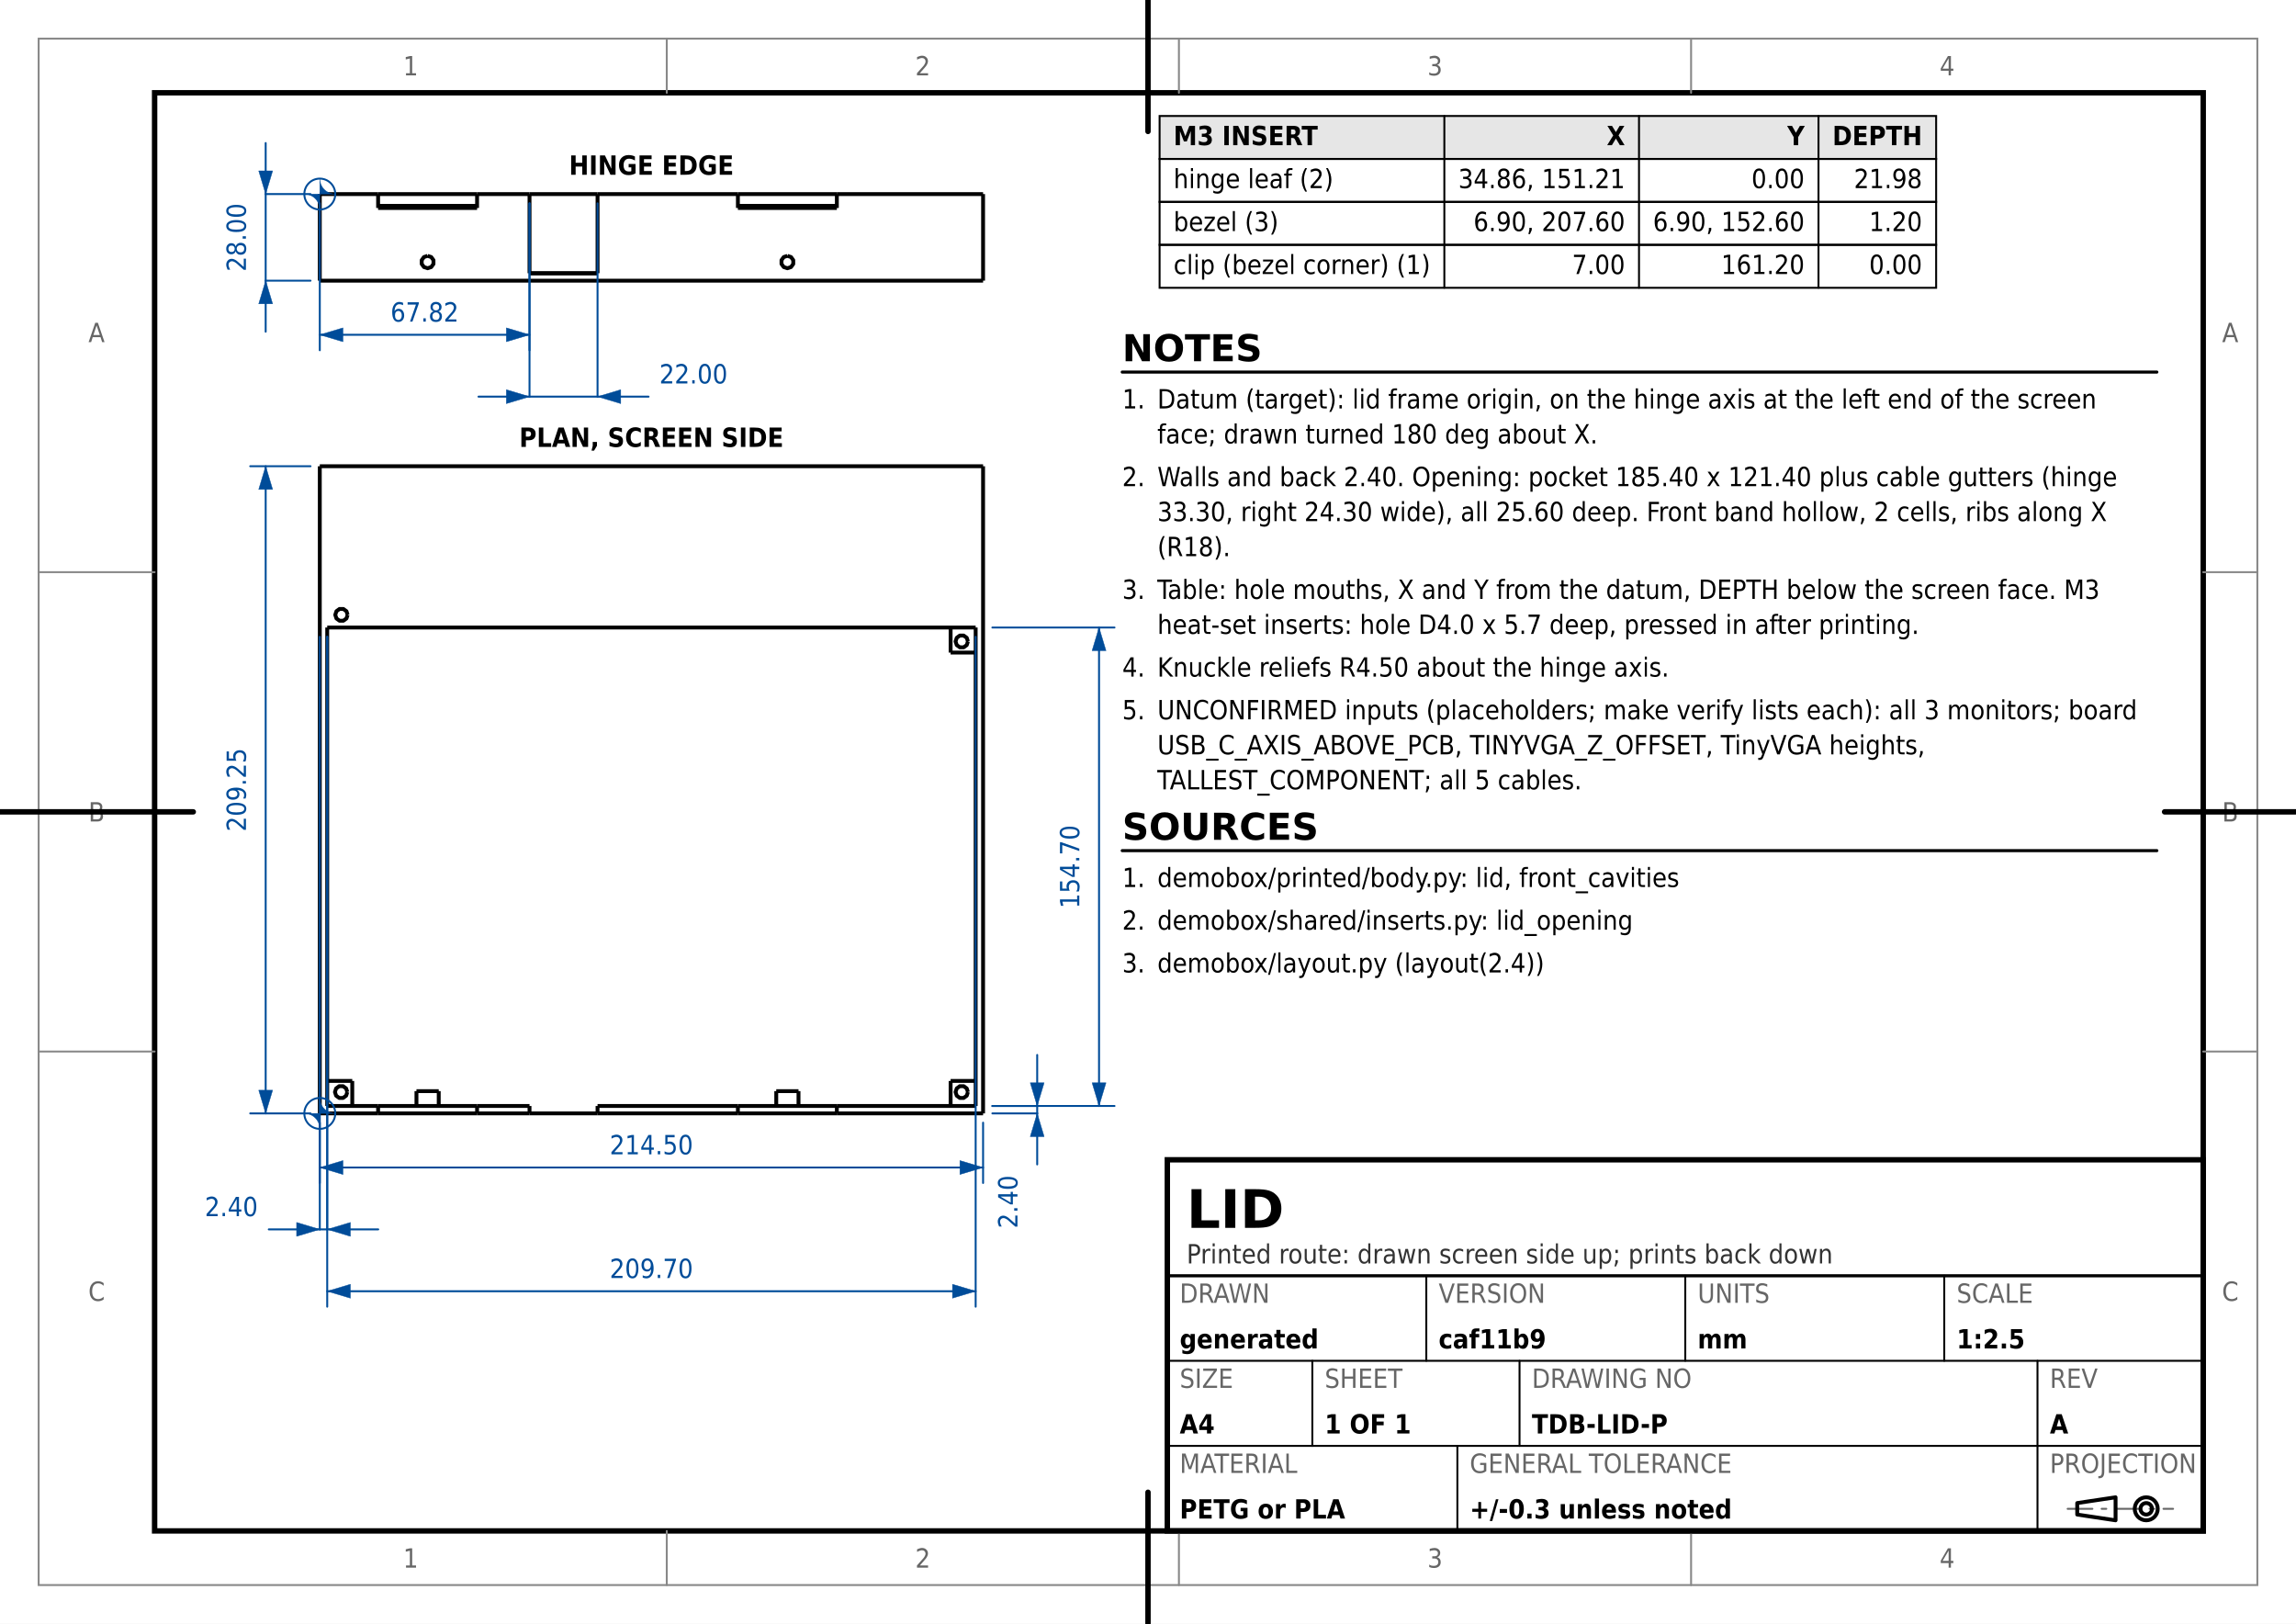
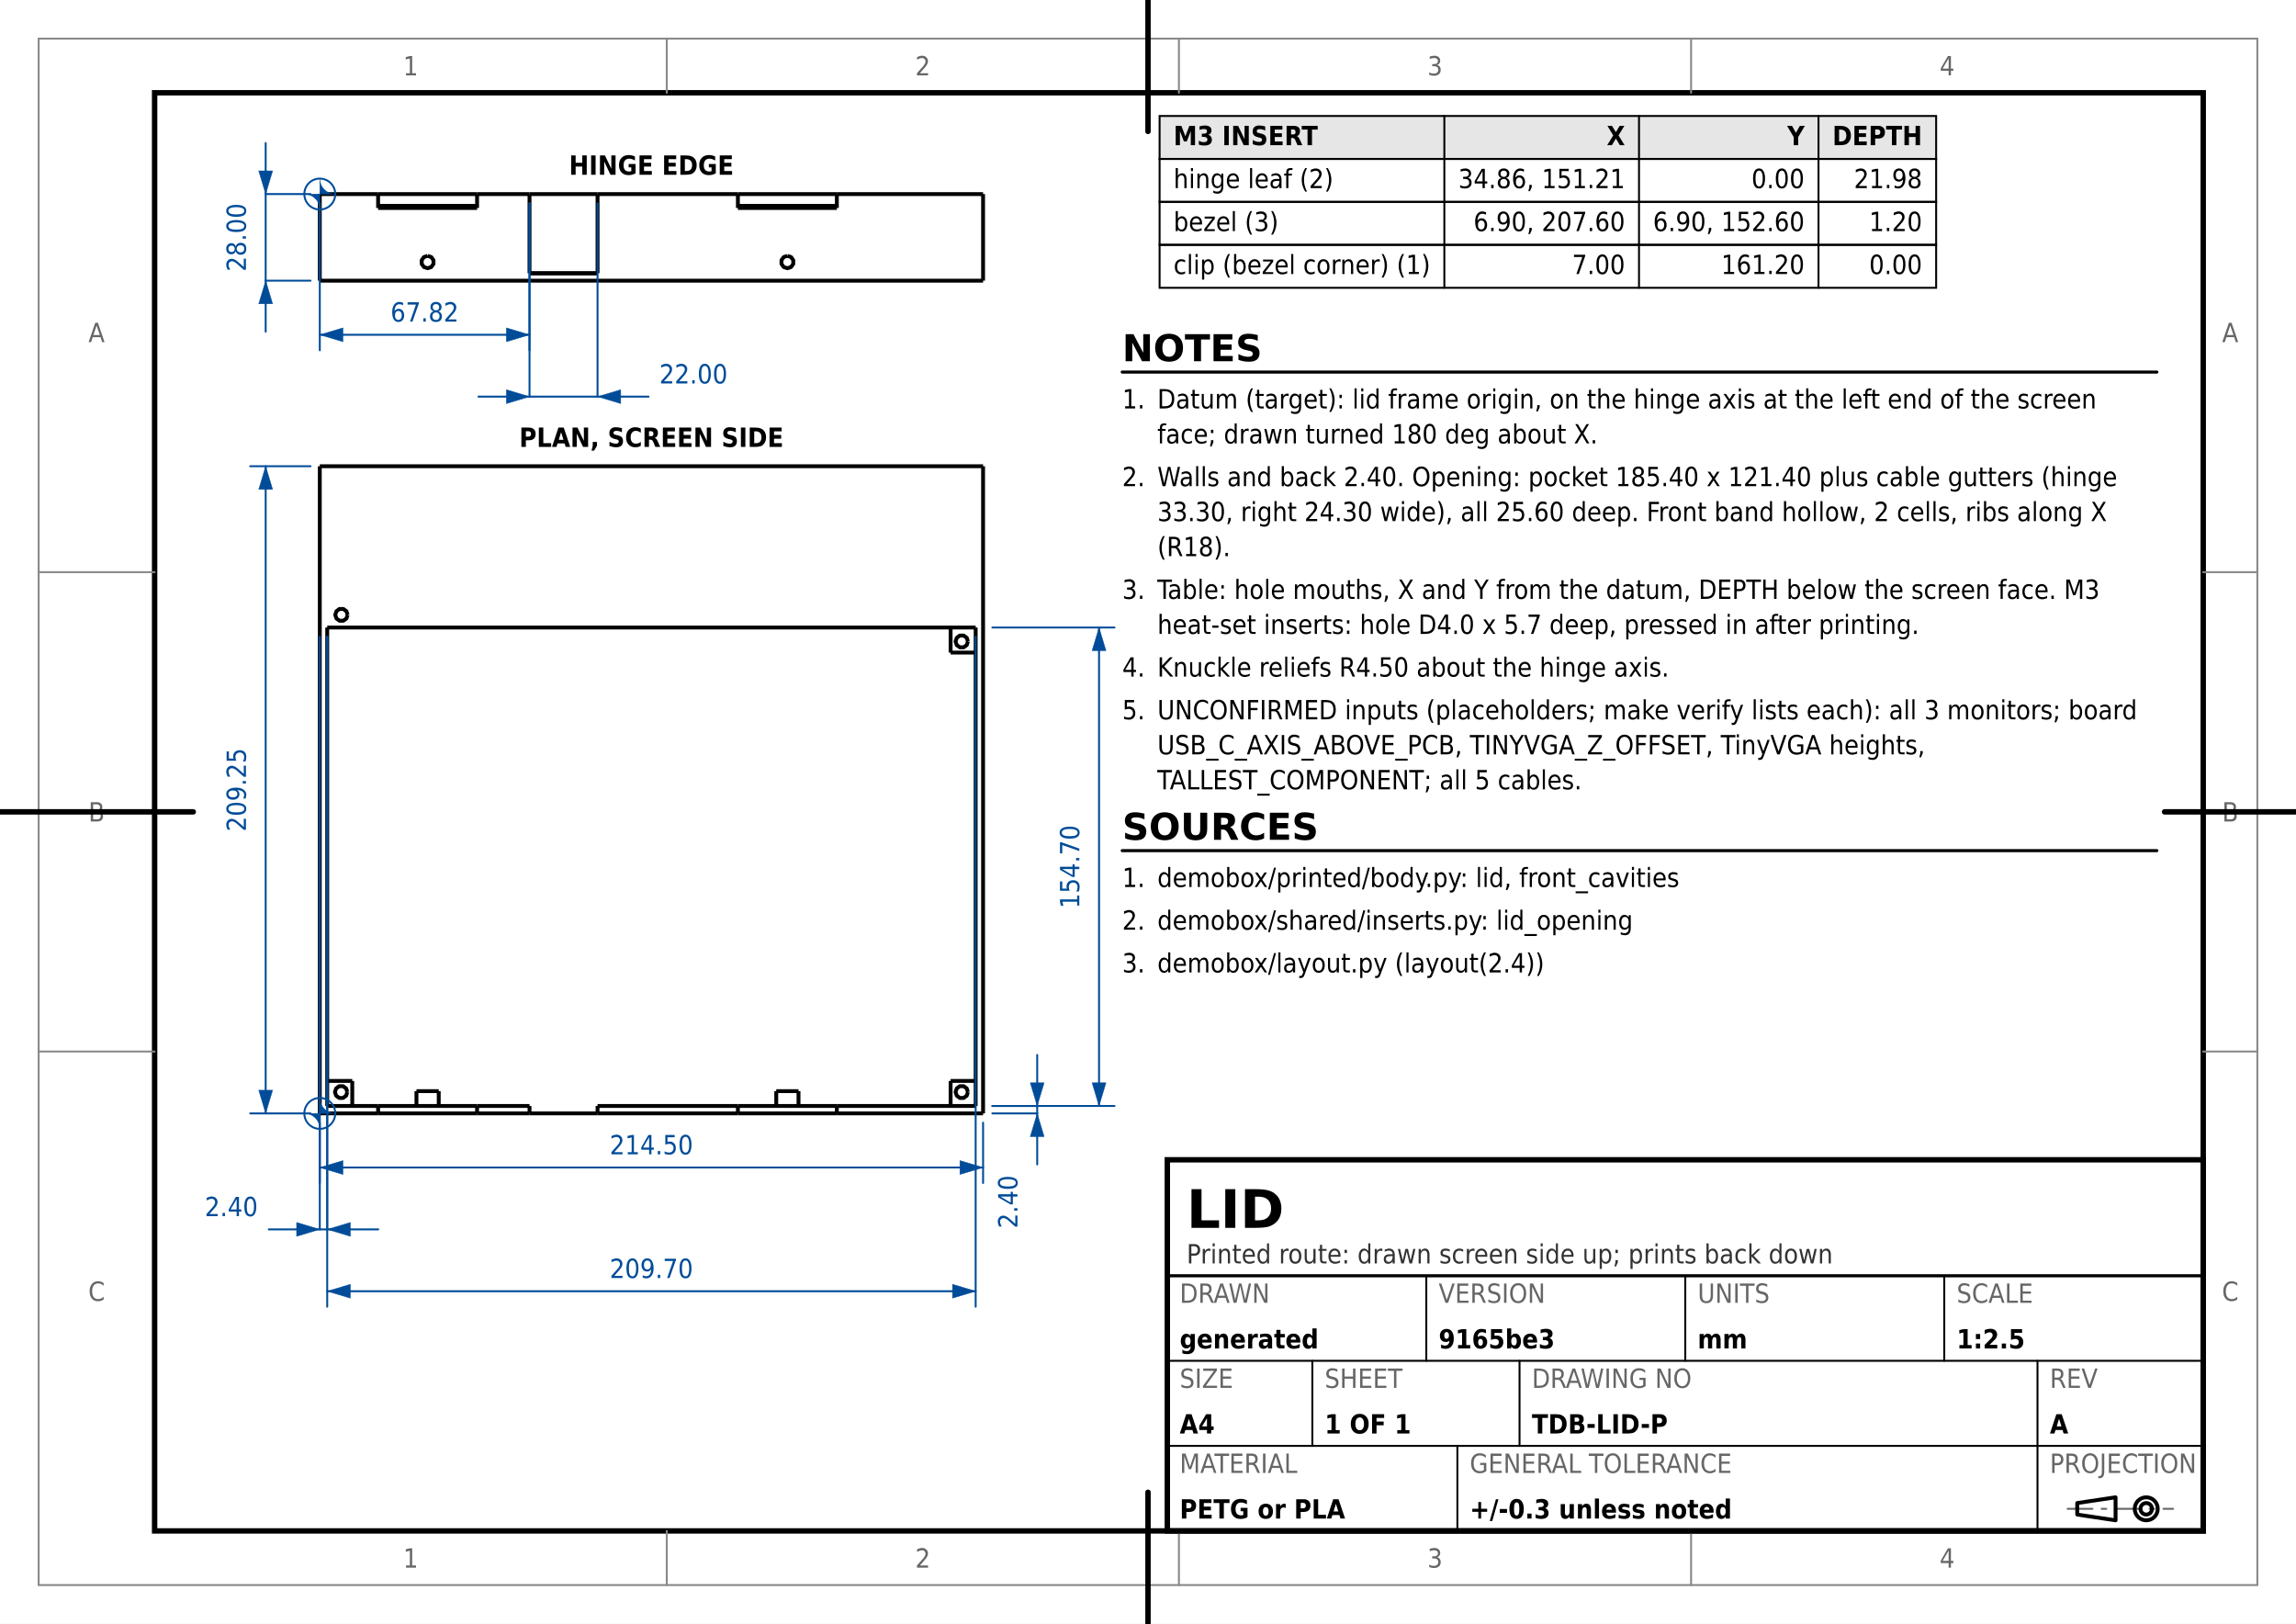
<svg xmlns="http://www.w3.org/2000/svg" version="1.1" width="297mm" height="210mm" viewBox="0 0 297 210">
  <rect width="100%" height="100%" fill="#ffffff" />
  <rect x="5" y="5" width="287" height="200" fill="none" stroke="#888888" stroke-width="0.25" />
  <rect x="20" y="12" width="265" height="186" fill="none" stroke="#000000" stroke-width="0.7" />
  <text x="53.125" y="202.75" font-family="DejaVu Sans Condensed, DejaVu Sans, Liberation Sans, sans-serif" font-size="3.429" fill="#666666" text-anchor="middle">1</text>
  <text x="53.125" y="9.75" font-family="DejaVu Sans Condensed, DejaVu Sans, Liberation Sans, sans-serif" font-size="3.429" fill="#666666" text-anchor="middle">1</text>
  <line x1="86.25" y1="205" x2="86.25" y2="198" stroke="#888888" stroke-width="0.25" stroke-linecap="round" />
  <line x1="86.25" y1="12" x2="86.25" y2="5" stroke="#888888" stroke-width="0.25" stroke-linecap="round" />
  <text x="119.375" y="202.75" font-family="DejaVu Sans Condensed, DejaVu Sans, Liberation Sans, sans-serif" font-size="3.429" fill="#666666" text-anchor="middle">2</text>
  <text x="119.375" y="9.75" font-family="DejaVu Sans Condensed, DejaVu Sans, Liberation Sans, sans-serif" font-size="3.429" fill="#666666" text-anchor="middle">2</text>
  <line x1="152.5" y1="205" x2="152.5" y2="198" stroke="#888888" stroke-width="0.25" stroke-linecap="round" />
  <line x1="152.5" y1="12" x2="152.5" y2="5" stroke="#888888" stroke-width="0.25" stroke-linecap="round" />
  <text x="185.625" y="202.75" font-family="DejaVu Sans Condensed, DejaVu Sans, Liberation Sans, sans-serif" font-size="3.429" fill="#666666" text-anchor="middle">3</text>
  <text x="185.625" y="9.75" font-family="DejaVu Sans Condensed, DejaVu Sans, Liberation Sans, sans-serif" font-size="3.429" fill="#666666" text-anchor="middle">3</text>
  <line x1="218.75" y1="205" x2="218.75" y2="198" stroke="#888888" stroke-width="0.25" stroke-linecap="round" />
  <line x1="218.75" y1="12" x2="218.75" y2="5" stroke="#888888" stroke-width="0.25" stroke-linecap="round" />
  <text x="251.875" y="202.75" font-family="DejaVu Sans Condensed, DejaVu Sans, Liberation Sans, sans-serif" font-size="3.429" fill="#666666" text-anchor="middle">4</text>
  <text x="251.875" y="9.75" font-family="DejaVu Sans Condensed, DejaVu Sans, Liberation Sans, sans-serif" font-size="3.429" fill="#666666" text-anchor="middle">4</text>
  <text x="12.5" y="168.25" font-family="DejaVu Sans Condensed, DejaVu Sans, Liberation Sans, sans-serif" font-size="3.429" fill="#666666" text-anchor="middle">C</text>
  <text x="288.5" y="168.25" font-family="DejaVu Sans Condensed, DejaVu Sans, Liberation Sans, sans-serif" font-size="3.429" fill="#666666" text-anchor="middle">C</text>
  <line x1="5" y1="136" x2="20" y2="136" stroke="#888888" stroke-width="0.25" stroke-linecap="round" />
  <line x1="285" y1="136" x2="292" y2="136" stroke="#888888" stroke-width="0.25" stroke-linecap="round" />
  <text x="12.5" y="106.25" font-family="DejaVu Sans Condensed, DejaVu Sans, Liberation Sans, sans-serif" font-size="3.429" fill="#666666" text-anchor="middle">B</text>
  <text x="288.5" y="106.25" font-family="DejaVu Sans Condensed, DejaVu Sans, Liberation Sans, sans-serif" font-size="3.429" fill="#666666" text-anchor="middle">B</text>
  <line x1="5" y1="74" x2="20" y2="74" stroke="#888888" stroke-width="0.25" stroke-linecap="round" />
  <line x1="285" y1="74" x2="292" y2="74" stroke="#888888" stroke-width="0.25" stroke-linecap="round" />
  <text x="12.5" y="44.25" font-family="DejaVu Sans Condensed, DejaVu Sans, Liberation Sans, sans-serif" font-size="3.429" fill="#666666" text-anchor="middle">A</text>
  <text x="288.5" y="44.25" font-family="DejaVu Sans Condensed, DejaVu Sans, Liberation Sans, sans-serif" font-size="3.429" fill="#666666" text-anchor="middle">A</text>
  <line x1="148.5" y1="210" x2="148.5" y2="193" stroke="#000000" stroke-width="0.7" stroke-linecap="round" />
  <line x1="148.5" y1="17" x2="148.5" y2="0" stroke="#000000" stroke-width="0.7" stroke-linecap="round" />
  <line x1="0" y1="105" x2="25" y2="105" stroke="#000000" stroke-width="0.7" stroke-linecap="round" />
  <line x1="280" y1="105" x2="297" y2="105" stroke="#000000" stroke-width="0.7" stroke-linecap="round" />
  <polyline points="41.367,25.1 41.367,36.3" fill="none" stroke="#000000" stroke-width="0.5" stroke-linejoin="round" />
  <polyline points="41.367,36.3 127.167,36.3" fill="none" stroke="#000000" stroke-width="0.5" stroke-linejoin="round" />
  <polyline points="41.367,25.1 48.911,25.1" fill="none" stroke="#000000" stroke-width="0.5" stroke-linejoin="round" />
  <polyline points="48.911,26.9 48.911,25.1" fill="none" stroke="#000000" stroke-width="0.5" stroke-linejoin="round" />
  <polyline points="48.911,26.9 61.712,26.9" fill="none" stroke="#000000" stroke-width="0.5" stroke-linejoin="round" />
  <polyline points="61.712,26.9 61.712,25.1" fill="none" stroke="#000000" stroke-width="0.5" stroke-linejoin="round" />
  <polyline points="61.712,25.1 68.496,25.1" fill="none" stroke="#000000" stroke-width="0.5" stroke-linejoin="round" />
  <polyline points="68.496,35.34 68.496,25.1" fill="none" stroke="#000000" stroke-width="0.5" stroke-linejoin="round" />
  <polyline points="68.496,35.34 77.296,35.34" fill="none" stroke="#000000" stroke-width="0.5" stroke-linejoin="round" />
  <polyline points="77.296,35.34 77.296,25.1" fill="none" stroke="#000000" stroke-width="0.5" stroke-linejoin="round" />
  <polyline points="77.296,25.1 95.451,25.1" fill="none" stroke="#000000" stroke-width="0.5" stroke-linejoin="round" />
  <polyline points="95.451,26.9 95.451,25.1" fill="none" stroke="#000000" stroke-width="0.5" stroke-linejoin="round" />
  <polyline points="95.451,26.9 108.251,26.9" fill="none" stroke="#000000" stroke-width="0.5" stroke-linejoin="round" />
  <polyline points="108.251,26.9 108.251,25.1" fill="none" stroke="#000000" stroke-width="0.5" stroke-linejoin="round" />
  <polyline points="108.251,25.1 127.167,25.1" fill="none" stroke="#000000" stroke-width="0.5" stroke-linejoin="round" />
  <polyline points="127.167,25.1 127.167,36.3" fill="none" stroke="#000000" stroke-width="0.5" stroke-linejoin="round" />
  <polyline points="55.312,33.093 55.782,33.246 56.072,33.646 56.072,34.14 55.782,34.54 55.312,34.693 54.841,34.54 54.551,34.14 54.551,33.646 54.841,33.246 55.312,33.093" fill="none" stroke="#000000" stroke-width="0.5" stroke-linejoin="round" />
  <polyline points="101.852,33.093 102.322,33.246 102.612,33.646 102.612,34.14 102.322,34.54 101.852,34.693 101.381,34.54 101.091,34.14 101.091,33.646 101.381,33.246 101.852,33.093" fill="none" stroke="#000000" stroke-width="0.5" stroke-linejoin="round" />
  <polyline points="48.911,25.1 61.712,25.1" fill="none" stroke="#000000" stroke-width="0.5" stroke-linejoin="round" />
  <polyline points="68.496,25.1 77.296,25.1" fill="none" stroke="#000000" stroke-width="0.5" stroke-linejoin="round" />
  <polyline points="95.451,25.1 108.251,25.1" fill="none" stroke="#000000" stroke-width="0.5" stroke-linejoin="round" />
  <polyline points="48.911,26.623 61.712,26.623" fill="none" stroke="#000000" stroke-width="0.5" stroke-linejoin="round" />
  <polyline points="68.496,35.34 77.296,35.34" fill="none" stroke="#000000" stroke-width="0.5" stroke-linejoin="round" />
  <polyline points="95.451,26.623 108.251,26.623" fill="none" stroke="#000000" stroke-width="0.5" stroke-linejoin="round" />
  <polyline points="41.367,60.3 41.367,144" fill="none" stroke="#000000" stroke-width="0.5" stroke-linejoin="round" />
  <polyline points="41.367,60.3 127.167,60.3" fill="none" stroke="#000000" stroke-width="0.5" stroke-linejoin="round" />
  <polyline points="41.367,144 48.911,144" fill="none" stroke="#000000" stroke-width="0.5" stroke-linejoin="round" />
  <polyline points="48.911,144 61.712,144" fill="none" stroke="#000000" stroke-width="0.5" stroke-linejoin="round" />
  <polyline points="61.712,144 68.496,144" fill="none" stroke="#000000" stroke-width="0.5" stroke-linejoin="round" />
  <polyline points="68.496,144 77.296,144" fill="none" stroke="#000000" stroke-width="0.5" stroke-linejoin="round" />
  <polyline points="77.296,144 95.451,144" fill="none" stroke="#000000" stroke-width="0.5" stroke-linejoin="round" />
  <polyline points="95.451,144 108.251,144" fill="none" stroke="#000000" stroke-width="0.5" stroke-linejoin="round" />
  <polyline points="108.251,144 127.167,144" fill="none" stroke="#000000" stroke-width="0.5" stroke-linejoin="round" />
  <polyline points="48.911,143.04 48.911,144" fill="none" stroke="#000000" stroke-width="0.5" stroke-linejoin="round" />
  <polyline points="48.911,143.04 42.327,143.04" fill="none" stroke="#000000" stroke-width="0.5" stroke-linejoin="round" />
  <polyline points="42.327,143.04 42.327,81.16" fill="none" stroke="#000000" stroke-width="0.5" stroke-linejoin="round" />
  <polyline points="42.327,81.16 126.207,81.16" fill="none" stroke="#000000" stroke-width="0.5" stroke-linejoin="round" />
  <polyline points="126.207,81.16 126.207,143.04" fill="none" stroke="#000000" stroke-width="0.5" stroke-linejoin="round" />
  <polyline points="126.207,143.04 108.251,143.04" fill="none" stroke="#000000" stroke-width="0.5" stroke-linejoin="round" />
  <polyline points="108.251,143.04 108.251,144" fill="none" stroke="#000000" stroke-width="0.5" stroke-linejoin="round" />
  <polyline points="127.167,60.3 127.167,144" fill="none" stroke="#000000" stroke-width="0.5" stroke-linejoin="round" />
  <polyline points="44.967,79.52 44.814,79.99 44.414,80.281 43.92,80.281 43.52,79.99 43.367,79.52 43.52,79.05 43.92,78.759 44.414,78.759 44.814,79.05 44.967,79.52" fill="none" stroke="#000000" stroke-width="0.5" stroke-linejoin="round" />
  <polyline points="48.911,143.04 61.712,143.04" fill="none" stroke="#000000" stroke-width="0.5" stroke-linejoin="round" />
  <polyline points="61.712,143.04 61.712,144" fill="none" stroke="#000000" stroke-width="0.5" stroke-linejoin="round" />
  <polyline points="68.496,143.04 68.496,144" fill="none" stroke="#000000" stroke-width="0.5" stroke-linejoin="round" />
  <polyline points="68.496,143.04 61.712,143.04" fill="none" stroke="#000000" stroke-width="0.5" stroke-linejoin="round" />
  <polyline points="77.296,143.04 77.296,144" fill="none" stroke="#000000" stroke-width="0.5" stroke-linejoin="round" />
  <polyline points="95.451,143.04 95.451,144" fill="none" stroke="#000000" stroke-width="0.5" stroke-linejoin="round" />
  <polyline points="95.451,143.04 77.296,143.04" fill="none" stroke="#000000" stroke-width="0.5" stroke-linejoin="round" />
  <polyline points="95.451,143.04 108.251,143.04" fill="none" stroke="#000000" stroke-width="0.5" stroke-linejoin="round" />
  <polyline points="56.752,141.12 56.752,143.04" fill="none" stroke="#000000" stroke-width="0.5" stroke-linejoin="round" />
  <polyline points="53.871,141.12 53.871,143.04" fill="none" stroke="#000000" stroke-width="0.5" stroke-linejoin="round" />
  <polyline points="53.871,141.12 56.752,141.12" fill="none" stroke="#000000" stroke-width="0.5" stroke-linejoin="round" />
  <polyline points="45.567,139.8 45.567,143.04" fill="none" stroke="#000000" stroke-width="0.5" stroke-linejoin="round" />
  <polyline points="42.327,139.8 45.567,139.8" fill="none" stroke="#000000" stroke-width="0.5" stroke-linejoin="round" />
  <polyline points="44.927,141.24 44.774,141.71 44.374,142.001 43.88,142.001 43.48,141.71 43.327,141.24 43.48,140.77 43.88,140.479 44.374,140.479 44.774,140.77 44.927,141.24" fill="none" stroke="#000000" stroke-width="0.5" stroke-linejoin="round" />
  <polyline points="122.967,81.16 122.967,84.4" fill="none" stroke="#000000" stroke-width="0.5" stroke-linejoin="round" />
  <polyline points="122.967,84.4 126.207,84.4" fill="none" stroke="#000000" stroke-width="0.5" stroke-linejoin="round" />
  <polyline points="125.207,82.96 125.054,83.43 124.654,83.721 124.16,83.721 123.76,83.43 123.607,82.96 123.76,82.49 124.16,82.199 124.654,82.199 125.054,82.49 125.207,82.96" fill="none" stroke="#000000" stroke-width="0.5" stroke-linejoin="round" />
  <polyline points="122.967,139.8 126.207,139.8" fill="none" stroke="#000000" stroke-width="0.5" stroke-linejoin="round" />
  <polyline points="122.967,139.8 122.967,143.04" fill="none" stroke="#000000" stroke-width="0.5" stroke-linejoin="round" />
  <polyline points="125.207,141.24 125.054,141.71 124.654,142.001 124.16,142.001 123.76,141.71 123.607,141.24 123.76,140.77 124.16,140.479 124.654,140.479 125.054,140.77 125.207,141.24" fill="none" stroke="#000000" stroke-width="0.5" stroke-linejoin="round" />
  <polyline points="103.291,141.12 103.291,143.04" fill="none" stroke="#000000" stroke-width="0.5" stroke-linejoin="round" />
  <polyline points="100.412,141.12 100.412,143.04" fill="none" stroke="#000000" stroke-width="0.5" stroke-linejoin="round" />
  <polyline points="100.412,141.12 103.291,141.12" fill="none" stroke="#000000" stroke-width="0.5" stroke-linejoin="round" />
  <circle cx="41.367" cy="25.1" r="2" fill="none" stroke="#004c99" stroke-width="0.25" />
  <path d="M 41.367 25.1 L 43.367 25.1 A 2.0 2.0 0 0 1 41.367 23.1 Z" fill="#004c99" stroke="#004c99" stroke-width="0.05" stroke-linejoin="round" stroke-linecap="round" />
  <path d="M 41.367 25.1 L 39.367 25.1 A 2.0 2.0 0 0 1 41.367 27.1 Z" fill="#004c99" stroke="#004c99" stroke-width="0.05" stroke-linejoin="round" stroke-linecap="round" />
  <circle cx="41.367" cy="144" r="2" fill="none" stroke="#004c99" stroke-width="0.25" />
  <path d="M 41.367 144.0 L 43.367 144.0 A 2.0 2.0 0 0 1 41.367 142.0 Z" fill="#004c99" stroke="#004c99" stroke-width="0.05" stroke-linejoin="round" stroke-linecap="round" />
  <path d="M 41.367 144.0 L 39.367 144.0 A 2.0 2.0 0 0 1 41.367 146.0 Z" fill="#004c99" stroke="#004c99" stroke-width="0.05" stroke-linejoin="round" stroke-linecap="round" />
  <line x1="40.167" y1="36.3" x2="34.367" y2="36.3" stroke="#004c99" stroke-width="0.25" stroke-linecap="round" />
  <line x1="40.167" y1="25.1" x2="34.367" y2="25.1" stroke="#004c99" stroke-width="0.25" stroke-linecap="round" />
  <line x1="34.367" y1="36.3" x2="34.367" y2="25.1" stroke="#004c99" stroke-width="0.25" stroke-linecap="round" />
  <polygon points="34.367,36.3 33.467,39.3 35.267,39.3" fill="#004c99" stroke="#004c99" stroke-width="0.05" stroke-linejoin="round" />
  <polygon points="34.367,25.1 35.267,22.1 33.467,22.1" fill="#004c99" stroke="#004c99" stroke-width="0.05" stroke-linejoin="round" />
  <line x1="34.367" y1="42.9" x2="34.367" y2="36.3" stroke="#004c99" stroke-width="0.25" stroke-linecap="round" />
  <line x1="34.367" y1="25.1" x2="34.367" y2="18.5" stroke="#004c99" stroke-width="0.25" stroke-linecap="round" />
  <text x="31.812" y="30.7" font-family="DejaVu Sans Condensed, DejaVu Sans, Liberation Sans, sans-serif" font-size="3.429" fill="#004c99" text-anchor="middle" transform="rotate(-90 31.8124 30.7)">28.00</text>
  <line x1="41.367" y1="145.2" x2="41.367" y2="153" stroke="#004c99" stroke-width="0.25" stroke-linecap="round" />
  <line x1="127.167" y1="145.2" x2="127.167" y2="153" stroke="#004c99" stroke-width="0.25" stroke-linecap="round" />
  <line x1="41.367" y1="151" x2="127.167" y2="151" stroke="#004c99" stroke-width="0.25" stroke-linecap="round" />
  <polygon points="41.367,151 44.367,151.9 44.367,150.1" fill="#004c99" stroke="#004c99" stroke-width="0.05" stroke-linejoin="round" />
  <polygon points="127.167,151 124.167,150.1 124.167,151.9" fill="#004c99" stroke="#004c99" stroke-width="0.05" stroke-linejoin="round" />
  <text x="84.267" y="149.291" font-family="DejaVu Sans Condensed, DejaVu Sans, Liberation Sans, sans-serif" font-size="3.429" fill="#004c99" text-anchor="middle">214.50</text>
  <line x1="40.167" y1="144" x2="32.367" y2="144" stroke="#004c99" stroke-width="0.25" stroke-linecap="round" />
  <line x1="40.167" y1="60.3" x2="32.367" y2="60.3" stroke="#004c99" stroke-width="0.25" stroke-linecap="round" />
  <line x1="34.367" y1="144" x2="34.367" y2="60.3" stroke="#004c99" stroke-width="0.25" stroke-linecap="round" />
  <polygon points="34.367,144 35.267,141 33.467,141" fill="#004c99" stroke="#004c99" stroke-width="0.05" stroke-linejoin="round" />
  <polygon points="34.367,60.3 33.467,63.3 35.267,63.3" fill="#004c99" stroke="#004c99" stroke-width="0.05" stroke-linejoin="round" />
  <text x="31.812" y="102.15" font-family="DejaVu Sans Condensed, DejaVu Sans, Liberation Sans, sans-serif" font-size="3.429" fill="#004c99" text-anchor="middle" transform="rotate(-90 31.8124 102.15)">209.25</text>
  <line x1="41.367" y1="82.36" x2="41.367" y2="159" stroke="#004c99" stroke-width="0.25" stroke-linecap="round" />
  <line x1="42.327" y1="82.36" x2="42.327" y2="159" stroke="#004c99" stroke-width="0.25" stroke-linecap="round" />
  <line x1="41.367" y1="159" x2="42.327" y2="159" stroke="#004c99" stroke-width="0.25" stroke-linecap="round" />
  <polygon points="41.367,159 38.367,158.1 38.367,159.9" fill="#004c99" stroke="#004c99" stroke-width="0.05" stroke-linejoin="round" />
  <polygon points="42.327,159 45.327,159.9 45.327,158.1" fill="#004c99" stroke="#004c99" stroke-width="0.05" stroke-linejoin="round" />
  <line x1="34.767" y1="159" x2="41.367" y2="159" stroke="#004c99" stroke-width="0.25" stroke-linecap="round" />
  <line x1="42.327" y1="159" x2="48.927" y2="159" stroke="#004c99" stroke-width="0.25" stroke-linecap="round" />
  <text x="33.367" y="157.291" font-family="DejaVu Sans Condensed, DejaVu Sans, Liberation Sans, sans-serif" font-size="3.429" fill="#004c99" text-anchor="end">2.40</text>
  <line x1="42.327" y1="82.36" x2="42.327" y2="169" stroke="#004c99" stroke-width="0.25" stroke-linecap="round" />
  <line x1="126.207" y1="82.36" x2="126.207" y2="169" stroke="#004c99" stroke-width="0.25" stroke-linecap="round" />
  <line x1="42.327" y1="167" x2="126.207" y2="167" stroke="#004c99" stroke-width="0.25" stroke-linecap="round" />
  <polygon points="42.327,167 45.327,167.9 45.327,166.1" fill="#004c99" stroke="#004c99" stroke-width="0.05" stroke-linejoin="round" />
  <polygon points="126.207,167 123.207,166.1 123.207,167.9" fill="#004c99" stroke="#004c99" stroke-width="0.05" stroke-linejoin="round" />
  <text x="84.267" y="165.291" font-family="DejaVu Sans Condensed, DejaVu Sans, Liberation Sans, sans-serif" font-size="3.429" fill="#004c99" text-anchor="middle">209.70</text>
  <line x1="128.367" y1="144" x2="134.167" y2="144" stroke="#004c99" stroke-width="0.25" stroke-linecap="round" />
  <line x1="128.367" y1="143.04" x2="134.167" y2="143.04" stroke="#004c99" stroke-width="0.25" stroke-linecap="round" />
  <line x1="134.167" y1="144" x2="134.167" y2="143.04" stroke="#004c99" stroke-width="0.25" stroke-linecap="round" />
  <polygon points="134.167,144 133.267,147 135.067,147" fill="#004c99" stroke="#004c99" stroke-width="0.05" stroke-linejoin="round" />
  <polygon points="134.167,143.04 135.067,140.04 133.267,140.04" fill="#004c99" stroke="#004c99" stroke-width="0.05" stroke-linejoin="round" />
  <line x1="134.167" y1="150.6" x2="134.167" y2="144" stroke="#004c99" stroke-width="0.25" stroke-linecap="round" />
  <line x1="134.167" y1="143.04" x2="134.167" y2="136.44" stroke="#004c99" stroke-width="0.25" stroke-linecap="round" />
  <text x="131.612" y="152" font-family="DejaVu Sans Condensed, DejaVu Sans, Liberation Sans, sans-serif" font-size="3.429" fill="#004c99" text-anchor="end" transform="rotate(-90 131.6124 152)">2.40</text>
  <line x1="128.367" y1="143.04" x2="144.167" y2="143.04" stroke="#004c99" stroke-width="0.25" stroke-linecap="round" />
  <line x1="128.367" y1="81.16" x2="144.167" y2="81.16" stroke="#004c99" stroke-width="0.25" stroke-linecap="round" />
  <line x1="142.167" y1="143.04" x2="142.167" y2="81.16" stroke="#004c99" stroke-width="0.25" stroke-linecap="round" />
  <polygon points="142.167,143.04 143.067,140.04 141.267,140.04" fill="#004c99" stroke="#004c99" stroke-width="0.05" stroke-linejoin="round" />
  <polygon points="142.167,81.16 141.267,84.16 143.067,84.16" fill="#004c99" stroke="#004c99" stroke-width="0.05" stroke-linejoin="round" />
  <text x="139.612" y="112.1" font-family="DejaVu Sans Condensed, DejaVu Sans, Liberation Sans, sans-serif" font-size="3.429" fill="#004c99" text-anchor="middle" transform="rotate(-90 139.6124 112.1)">154.70</text>
  <line x1="41.367" y1="26.3" x2="41.367" y2="45.3" stroke="#004c99" stroke-width="0.25" stroke-linecap="round" />
  <line x1="68.496" y1="26.3" x2="68.496" y2="45.3" stroke="#004c99" stroke-width="0.25" stroke-linecap="round" />
  <line x1="41.367" y1="43.3" x2="68.496" y2="43.3" stroke="#004c99" stroke-width="0.25" stroke-linecap="round" />
  <polygon points="41.367,43.3 44.367,44.2 44.367,42.4" fill="#004c99" stroke="#004c99" stroke-width="0.05" stroke-linejoin="round" />
  <polygon points="68.496,43.3 65.496,42.4 65.496,44.2" fill="#004c99" stroke="#004c99" stroke-width="0.05" stroke-linejoin="round" />
  <text x="54.931" y="41.591" font-family="DejaVu Sans Condensed, DejaVu Sans, Liberation Sans, sans-serif" font-size="3.429" fill="#004c99" text-anchor="middle">67.82</text>
  <line x1="68.496" y1="26.3" x2="68.496" y2="51.3" stroke="#004c99" stroke-width="0.25" stroke-linecap="round" />
  <line x1="77.296" y1="26.3" x2="77.296" y2="51.3" stroke="#004c99" stroke-width="0.25" stroke-linecap="round" />
  <line x1="68.496" y1="51.3" x2="77.296" y2="51.3" stroke="#004c99" stroke-width="0.25" stroke-linecap="round" />
  <polygon points="68.496,51.3 65.496,50.4 65.496,52.2" fill="#004c99" stroke="#004c99" stroke-width="0.05" stroke-linejoin="round" />
  <polygon points="77.296,51.3 80.296,52.2 80.296,50.4" fill="#004c99" stroke="#004c99" stroke-width="0.05" stroke-linejoin="round" />
  <line x1="61.896" y1="51.3" x2="68.496" y2="51.3" stroke="#004c99" stroke-width="0.25" stroke-linecap="round" />
  <line x1="77.296" y1="51.3" x2="83.896" y2="51.3" stroke="#004c99" stroke-width="0.25" stroke-linecap="round" />
  <text x="85.296" y="49.591" font-family="DejaVu Sans Condensed, DejaVu Sans, Liberation Sans, sans-serif" font-size="3.429" fill="#004c99" text-anchor="start">22.00</text>
  <text x="84.267" y="22.6" font-family="DejaVu Sans Condensed, DejaVu Sans, Liberation Sans, sans-serif" font-size="3.429" fill="#000000" text-anchor="middle" font-weight="bold">HINGE EDGE</text>
  <text x="84.267" y="57.8" font-family="DejaVu Sans Condensed, DejaVu Sans, Liberation Sans, sans-serif" font-size="3.429" fill="#000000" text-anchor="middle" font-weight="bold">PLAN, SCREEN SIDE</text>
  <rect x="150" y="15" width="100.451" height="5.556" fill="#e6e6e6" stroke="#000000" stroke-width="0.25" />
  <text x="151.8" y="18.778" font-family="DejaVu Sans Condensed, DejaVu Sans, Liberation Sans, sans-serif" font-size="3.429" fill="#000000" text-anchor="start" font-weight="bold">M3 INSERT</text>
  <text x="210.215" y="18.778" font-family="DejaVu Sans Condensed, DejaVu Sans, Liberation Sans, sans-serif" font-size="3.429" fill="#000000" text-anchor="end" font-weight="bold">X</text>
  <text x="233.433" y="18.778" font-family="DejaVu Sans Condensed, DejaVu Sans, Liberation Sans, sans-serif" font-size="3.429" fill="#000000" text-anchor="end" font-weight="bold">Y</text>
  <text x="248.651" y="18.778" font-family="DejaVu Sans Condensed, DejaVu Sans, Liberation Sans, sans-serif" font-size="3.429" fill="#000000" text-anchor="end" font-weight="bold">DEPTH</text>
  <rect x="150" y="20.556" width="100.451" height="5.556" fill="none" stroke="#000000" stroke-width="0.25" />
  <text x="151.8" y="24.333" font-family="DejaVu Sans Condensed, DejaVu Sans, Liberation Sans, sans-serif" font-size="3.429" fill="#000000" text-anchor="start">hinge leaf (2)</text>
  <text x="210.215" y="24.333" font-family="DejaVu Sans Condensed, DejaVu Sans, Liberation Sans, sans-serif" font-size="3.429" fill="#000000" text-anchor="end">34.86, 151.21</text>
  <text x="233.433" y="24.333" font-family="DejaVu Sans Condensed, DejaVu Sans, Liberation Sans, sans-serif" font-size="3.429" fill="#000000" text-anchor="end">0.00</text>
  <text x="248.651" y="24.333" font-family="DejaVu Sans Condensed, DejaVu Sans, Liberation Sans, sans-serif" font-size="3.429" fill="#000000" text-anchor="end">21.98</text>
  <rect x="150" y="26.111" width="100.451" height="5.556" fill="none" stroke="#000000" stroke-width="0.25" />
  <text x="151.8" y="29.889" font-family="DejaVu Sans Condensed, DejaVu Sans, Liberation Sans, sans-serif" font-size="3.429" fill="#000000" text-anchor="start">bezel (3)</text>
  <text x="210.215" y="29.889" font-family="DejaVu Sans Condensed, DejaVu Sans, Liberation Sans, sans-serif" font-size="3.429" fill="#000000" text-anchor="end">6.90, 207.60</text>
  <text x="233.433" y="29.889" font-family="DejaVu Sans Condensed, DejaVu Sans, Liberation Sans, sans-serif" font-size="3.429" fill="#000000" text-anchor="end">6.90, 152.60</text>
  <text x="248.651" y="29.889" font-family="DejaVu Sans Condensed, DejaVu Sans, Liberation Sans, sans-serif" font-size="3.429" fill="#000000" text-anchor="end">1.20</text>
  <rect x="150" y="31.667" width="100.451" height="5.556" fill="none" stroke="#000000" stroke-width="0.25" />
  <text x="151.8" y="35.444" font-family="DejaVu Sans Condensed, DejaVu Sans, Liberation Sans, sans-serif" font-size="3.429" fill="#000000" text-anchor="start">clip (bezel corner) (1)</text>
  <text x="210.215" y="35.444" font-family="DejaVu Sans Condensed, DejaVu Sans, Liberation Sans, sans-serif" font-size="3.429" fill="#000000" text-anchor="end">7.00</text>
  <text x="233.433" y="35.444" font-family="DejaVu Sans Condensed, DejaVu Sans, Liberation Sans, sans-serif" font-size="3.429" fill="#000000" text-anchor="end">161.20</text>
  <text x="248.651" y="35.444" font-family="DejaVu Sans Condensed, DejaVu Sans, Liberation Sans, sans-serif" font-size="3.429" fill="#000000" text-anchor="end">0.00</text>
  <line x1="186.834" y1="15" x2="186.834" y2="37.222" stroke="#000000" stroke-width="0.25" stroke-linecap="round" />
  <line x1="212.015" y1="15" x2="212.015" y2="37.222" stroke="#000000" stroke-width="0.25" stroke-linecap="round" />
  <line x1="235.233" y1="15" x2="235.233" y2="37.222" stroke="#000000" stroke-width="0.25" stroke-linecap="round" />
  <text x="145.167" y="46.722" font-family="DejaVu Sans, Liberation Sans, sans-serif" font-size="4.801" fill="#000000" text-anchor="start" font-weight="bold">NOTES</text>
  <line x1="145.167" y1="48.122" x2="279" y2="48.122" stroke="#000000" stroke-width="0.4" stroke-linecap="round" />
  <text x="145.167" y="52.822" font-family="DejaVu Sans Condensed, DejaVu Sans, Liberation Sans, sans-serif" font-size="3.429" fill="#000000" text-anchor="start">1.</text>
  <text x="149.709" y="52.822" font-family="DejaVu Sans Condensed, DejaVu Sans, Liberation Sans, sans-serif" font-size="3.429" fill="#000000" text-anchor="start">Datum (target): lid frame origin, on the hinge axis at the left end of the screen</text>
  <text x="149.709" y="57.349" font-family="DejaVu Sans Condensed, DejaVu Sans, Liberation Sans, sans-serif" font-size="3.429" fill="#000000" text-anchor="start">face; drawn turned 180 deg about X.</text>
  <text x="145.167" y="62.876" font-family="DejaVu Sans Condensed, DejaVu Sans, Liberation Sans, sans-serif" font-size="3.429" fill="#000000" text-anchor="start">2.</text>
  <text x="149.709" y="62.876" font-family="DejaVu Sans Condensed, DejaVu Sans, Liberation Sans, sans-serif" font-size="3.429" fill="#000000" text-anchor="start">Walls and back 2.40. Opening: pocket 185.40 x 121.40 plus cable gutters (hinge</text>
  <text x="149.709" y="67.403" font-family="DejaVu Sans Condensed, DejaVu Sans, Liberation Sans, sans-serif" font-size="3.429" fill="#000000" text-anchor="start">33.30, right 24.30 wide), all 25.60 deep. Front band hollow, 2 cells, ribs along X</text>
  <text x="149.709" y="71.929" font-family="DejaVu Sans Condensed, DejaVu Sans, Liberation Sans, sans-serif" font-size="3.429" fill="#000000" text-anchor="start">(R18).</text>
  <text x="145.167" y="77.456" font-family="DejaVu Sans Condensed, DejaVu Sans, Liberation Sans, sans-serif" font-size="3.429" fill="#000000" text-anchor="start">3.</text>
  <text x="149.709" y="77.456" font-family="DejaVu Sans Condensed, DejaVu Sans, Liberation Sans, sans-serif" font-size="3.429" fill="#000000" text-anchor="start">Table: hole mouths, X and Y from the datum, DEPTH below the screen face. M3</text>
  <text x="149.709" y="81.983" font-family="DejaVu Sans Condensed, DejaVu Sans, Liberation Sans, sans-serif" font-size="3.429" fill="#000000" text-anchor="start">heat-set inserts: hole D4.0 x 5.7 deep, pressed in after printing.</text>
  <text x="145.167" y="87.51" font-family="DejaVu Sans Condensed, DejaVu Sans, Liberation Sans, sans-serif" font-size="3.429" fill="#000000" text-anchor="start">4.</text>
  <text x="149.709" y="87.51" font-family="DejaVu Sans Condensed, DejaVu Sans, Liberation Sans, sans-serif" font-size="3.429" fill="#000000" text-anchor="start">Knuckle reliefs R4.50 about the hinge axis.</text>
  <text x="145.167" y="93.036" font-family="DejaVu Sans Condensed, DejaVu Sans, Liberation Sans, sans-serif" font-size="3.429" fill="#000000" text-anchor="start">5.</text>
  <text x="149.709" y="93.036" font-family="DejaVu Sans Condensed, DejaVu Sans, Liberation Sans, sans-serif" font-size="3.429" fill="#000000" text-anchor="start">UNCONFIRMED inputs (placeholders; make verify lists each): all 3 monitors; board</text>
  <text x="149.709" y="97.563" font-family="DejaVu Sans Condensed, DejaVu Sans, Liberation Sans, sans-serif" font-size="3.429" fill="#000000" text-anchor="start">USB_C_AXIS_ABOVE_PCB, TINYVGA_Z_OFFSET, TinyVGA heights,</text>
  <text x="149.709" y="102.09" font-family="DejaVu Sans Condensed, DejaVu Sans, Liberation Sans, sans-serif" font-size="3.429" fill="#000000" text-anchor="start">TALLEST_COMPONENT; all 5 cables.</text>
  <text x="145.167" y="108.617" font-family="DejaVu Sans, Liberation Sans, sans-serif" font-size="4.801" fill="#000000" text-anchor="start" font-weight="bold">SOURCES</text>
  <line x1="145.167" y1="110.016" x2="279" y2="110.016" stroke="#000000" stroke-width="0.4" stroke-linecap="round" />
  <text x="145.167" y="114.716" font-family="DejaVu Sans Condensed, DejaVu Sans, Liberation Sans, sans-serif" font-size="3.429" fill="#000000" text-anchor="start">1.</text>
  <text x="149.709" y="114.716" font-family="DejaVu Sans Condensed, DejaVu Sans, Liberation Sans, sans-serif" font-size="3.429" fill="#000000" text-anchor="start">demobox/printed/body.py: lid, front_cavities</text>
  <text x="145.167" y="120.243" font-family="DejaVu Sans Condensed, DejaVu Sans, Liberation Sans, sans-serif" font-size="3.429" fill="#000000" text-anchor="start">2.</text>
  <text x="149.709" y="120.243" font-family="DejaVu Sans Condensed, DejaVu Sans, Liberation Sans, sans-serif" font-size="3.429" fill="#000000" text-anchor="start">demobox/shared/inserts.py: lid_opening</text>
  <text x="145.167" y="125.77" font-family="DejaVu Sans Condensed, DejaVu Sans, Liberation Sans, sans-serif" font-size="3.429" fill="#000000" text-anchor="start">3.</text>
  <text x="149.709" y="125.77" font-family="DejaVu Sans Condensed, DejaVu Sans, Liberation Sans, sans-serif" font-size="3.429" fill="#000000" text-anchor="start">demobox/layout.py (layout(2.4))</text>
  <rect x="151" y="150" width="134" height="48" fill="none" stroke="#000000" stroke-width="0.7" />
  <line x1="151" y1="165" x2="285" y2="165" stroke="#000000" stroke-width="0.4" stroke-linecap="round" />
  <text x="153.5" y="158.8" font-family="DejaVu Sans, Liberation Sans, sans-serif" font-size="6.859" fill="#000000" text-anchor="start" font-weight="bold">LID</text>
  <text x="153.5" y="163.4" font-family="DejaVu Sans Condensed, DejaVu Sans, Liberation Sans, sans-serif" font-size="3.429" fill="#333333" text-anchor="start">Printed route: drawn screen side up; prints back down</text>
  <text x="152.6" y="168.5" font-family="DejaVu Sans Condensed, DejaVu Sans, Liberation Sans, sans-serif" font-size="3.429" fill="#666666" text-anchor="start">DRAWN</text>
  <text x="152.6" y="174.4" font-family="DejaVu Sans Condensed, DejaVu Sans, Liberation Sans, sans-serif" font-size="3.429" fill="#000000" text-anchor="start" font-weight="bold">generated</text>
  <line x1="184.5" y1="176" x2="184.5" y2="165" stroke="#000000" stroke-width="0.25" stroke-linecap="round" />
  <text x="186.1" y="168.5" font-family="DejaVu Sans Condensed, DejaVu Sans, Liberation Sans, sans-serif" font-size="3.429" fill="#666666" text-anchor="start">VERSION</text>
-   <text x="186.1" y="174.4" font-family="DejaVu Sans Condensed, DejaVu Sans, Liberation Sans, sans-serif" font-size="3.429" fill="#000000" text-anchor="start" font-weight="bold">caf11b9</text>
+   <text x="186.1" y="174.4" font-family="DejaVu Sans Condensed, DejaVu Sans, Liberation Sans, sans-serif" font-size="3.429" fill="#000000" text-anchor="start" font-weight="bold">9165be3</text>
  <line x1="218" y1="176" x2="218" y2="165" stroke="#000000" stroke-width="0.25" stroke-linecap="round" />
  <text x="219.6" y="168.5" font-family="DejaVu Sans Condensed, DejaVu Sans, Liberation Sans, sans-serif" font-size="3.429" fill="#666666" text-anchor="start">UNITS</text>
  <text x="219.6" y="174.4" font-family="DejaVu Sans Condensed, DejaVu Sans, Liberation Sans, sans-serif" font-size="3.429" fill="#000000" text-anchor="start" font-weight="bold">mm</text>
  <line x1="251.5" y1="176" x2="251.5" y2="165" stroke="#000000" stroke-width="0.25" stroke-linecap="round" />
  <text x="253.1" y="168.5" font-family="DejaVu Sans Condensed, DejaVu Sans, Liberation Sans, sans-serif" font-size="3.429" fill="#666666" text-anchor="start">SCALE</text>
  <text x="253.1" y="174.4" font-family="DejaVu Sans Condensed, DejaVu Sans, Liberation Sans, sans-serif" font-size="3.429" fill="#000000" text-anchor="start" font-weight="bold">1:2.5</text>
  <line x1="151" y1="176" x2="285" y2="176" stroke="#000000" stroke-width="0.25" stroke-linecap="round" />
  <text x="152.6" y="179.5" font-family="DejaVu Sans Condensed, DejaVu Sans, Liberation Sans, sans-serif" font-size="3.429" fill="#666666" text-anchor="start">SIZE</text>
  <text x="152.6" y="185.4" font-family="DejaVu Sans Condensed, DejaVu Sans, Liberation Sans, sans-serif" font-size="3.429" fill="#000000" text-anchor="start" font-weight="bold">A4</text>
  <line x1="169.76" y1="187" x2="169.76" y2="176" stroke="#000000" stroke-width="0.25" stroke-linecap="round" />
  <text x="171.36" y="179.5" font-family="DejaVu Sans Condensed, DejaVu Sans, Liberation Sans, sans-serif" font-size="3.429" fill="#666666" text-anchor="start">SHEET</text>
  <text x="171.36" y="185.4" font-family="DejaVu Sans Condensed, DejaVu Sans, Liberation Sans, sans-serif" font-size="3.429" fill="#000000" text-anchor="start" font-weight="bold">1 OF 1</text>
  <line x1="196.56" y1="187" x2="196.56" y2="176" stroke="#000000" stroke-width="0.25" stroke-linecap="round" />
  <text x="198.16" y="179.5" font-family="DejaVu Sans Condensed, DejaVu Sans, Liberation Sans, sans-serif" font-size="3.429" fill="#666666" text-anchor="start">DRAWING NO</text>
  <text x="198.16" y="185.4" font-family="DejaVu Sans Condensed, DejaVu Sans, Liberation Sans, sans-serif" font-size="3.429" fill="#000000" text-anchor="start" font-weight="bold">TDB-LID-P</text>
  <line x1="263.56" y1="187" x2="263.56" y2="176" stroke="#000000" stroke-width="0.25" stroke-linecap="round" />
  <text x="265.16" y="179.5" font-family="DejaVu Sans Condensed, DejaVu Sans, Liberation Sans, sans-serif" font-size="3.429" fill="#666666" text-anchor="start">REV</text>
  <text x="265.16" y="185.4" font-family="DejaVu Sans Condensed, DejaVu Sans, Liberation Sans, sans-serif" font-size="3.429" fill="#000000" text-anchor="start" font-weight="bold">A</text>
  <line x1="151" y1="187" x2="285" y2="187" stroke="#000000" stroke-width="0.25" stroke-linecap="round" />
  <text x="152.6" y="190.5" font-family="DejaVu Sans Condensed, DejaVu Sans, Liberation Sans, sans-serif" font-size="3.429" fill="#666666" text-anchor="start">MATERIAL</text>
  <text x="152.6" y="196.4" font-family="DejaVu Sans Condensed, DejaVu Sans, Liberation Sans, sans-serif" font-size="3.429" fill="#000000" text-anchor="start" font-weight="bold">PETG or PLA</text>
  <line x1="188.52" y1="198" x2="188.52" y2="187" stroke="#000000" stroke-width="0.25" stroke-linecap="round" />
  <text x="190.12" y="190.5" font-family="DejaVu Sans Condensed, DejaVu Sans, Liberation Sans, sans-serif" font-size="3.429" fill="#666666" text-anchor="start">GENERAL TOLERANCE</text>
  <text x="190.12" y="196.4" font-family="DejaVu Sans Condensed, DejaVu Sans, Liberation Sans, sans-serif" font-size="3.429" fill="#000000" text-anchor="start" font-weight="bold">+/-0.3 unless noted</text>
  <line x1="263.56" y1="198" x2="263.56" y2="187" stroke="#000000" stroke-width="0.25" stroke-linecap="round" />
  <text x="265.16" y="190.5" font-family="DejaVu Sans Condensed, DejaVu Sans, Liberation Sans, sans-serif" font-size="3.429" fill="#666666" text-anchor="start">PROJECTION</text>
  <line x1="267.46" y1="195.14" x2="281.1" y2="195.14" stroke="#666666" stroke-width="0.25" stroke-linecap="round" stroke-dasharray="3.2,1.2,0.6,1.2" />
  <polygon points="268.7,194.396 273.66,193.652 273.66,196.628 268.7,195.884" fill="none" stroke="#000000" stroke-width="0.5" stroke-linejoin="round" />
  <circle cx="277.628" cy="195.14" r="1.488" fill="none" stroke="#000000" stroke-width="0.5" />
  <circle cx="277.628" cy="195.14" r="0.744" fill="none" stroke="#000000" stroke-width="0.5" />
</svg>
